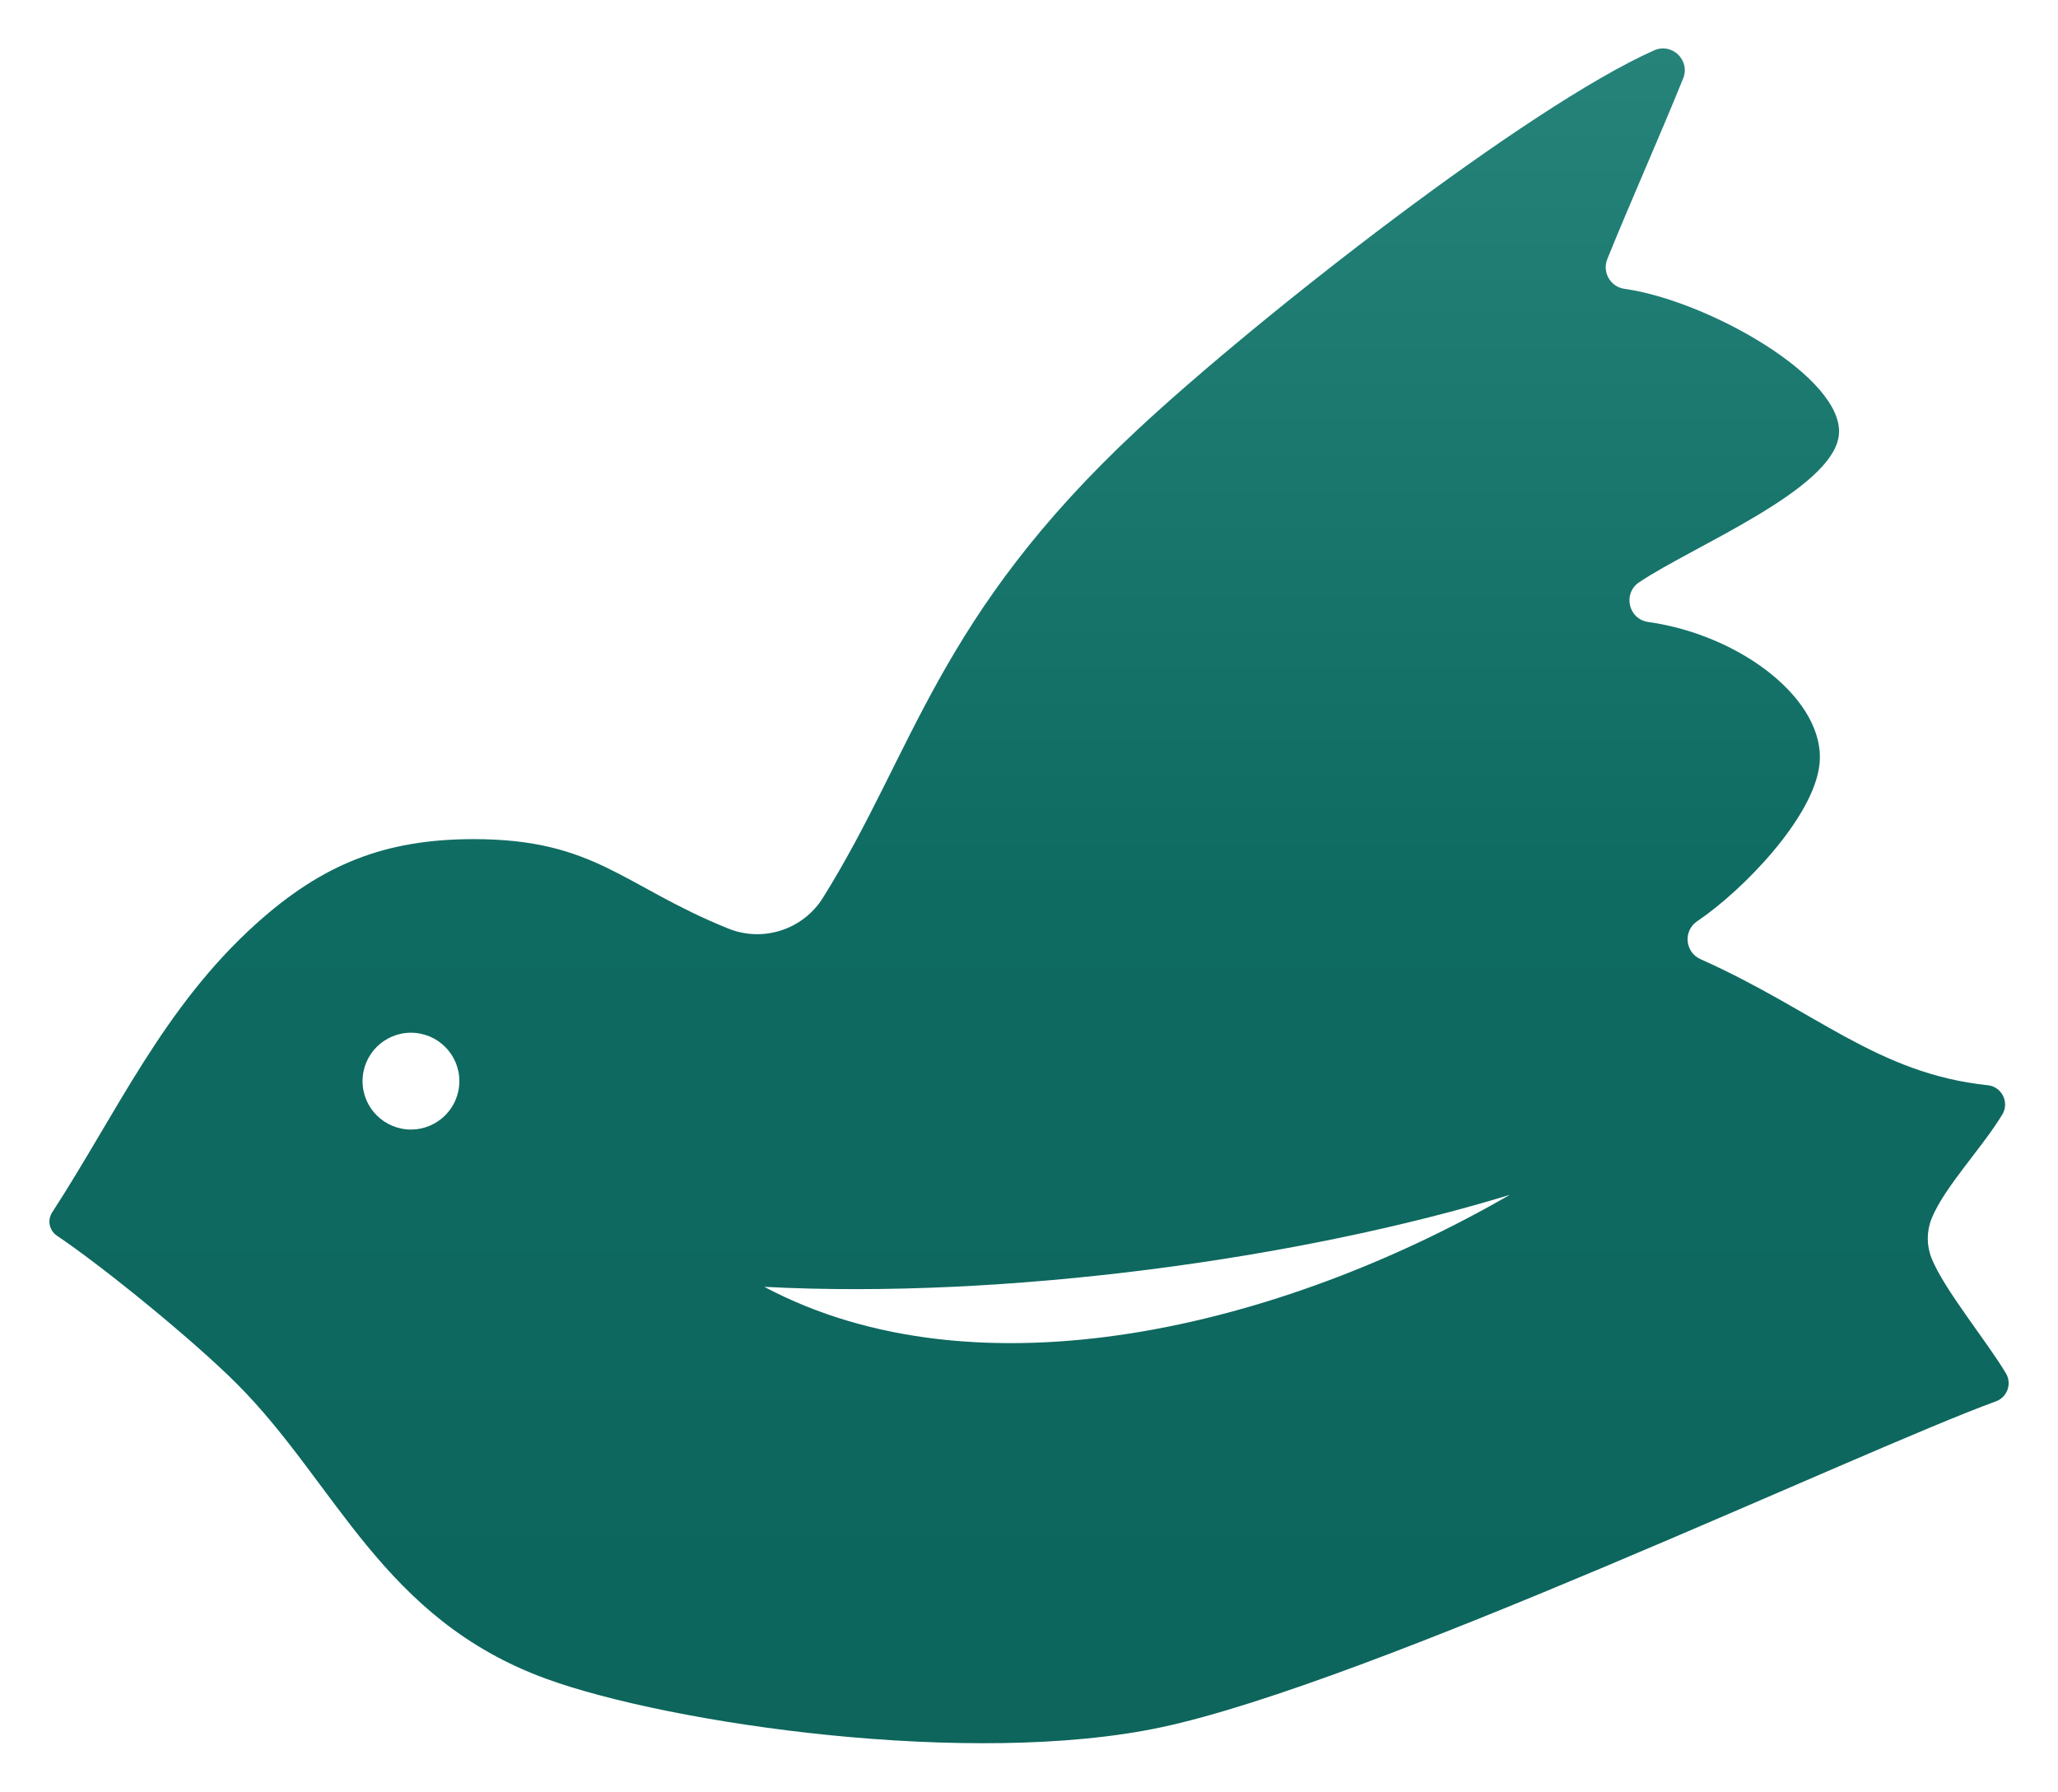
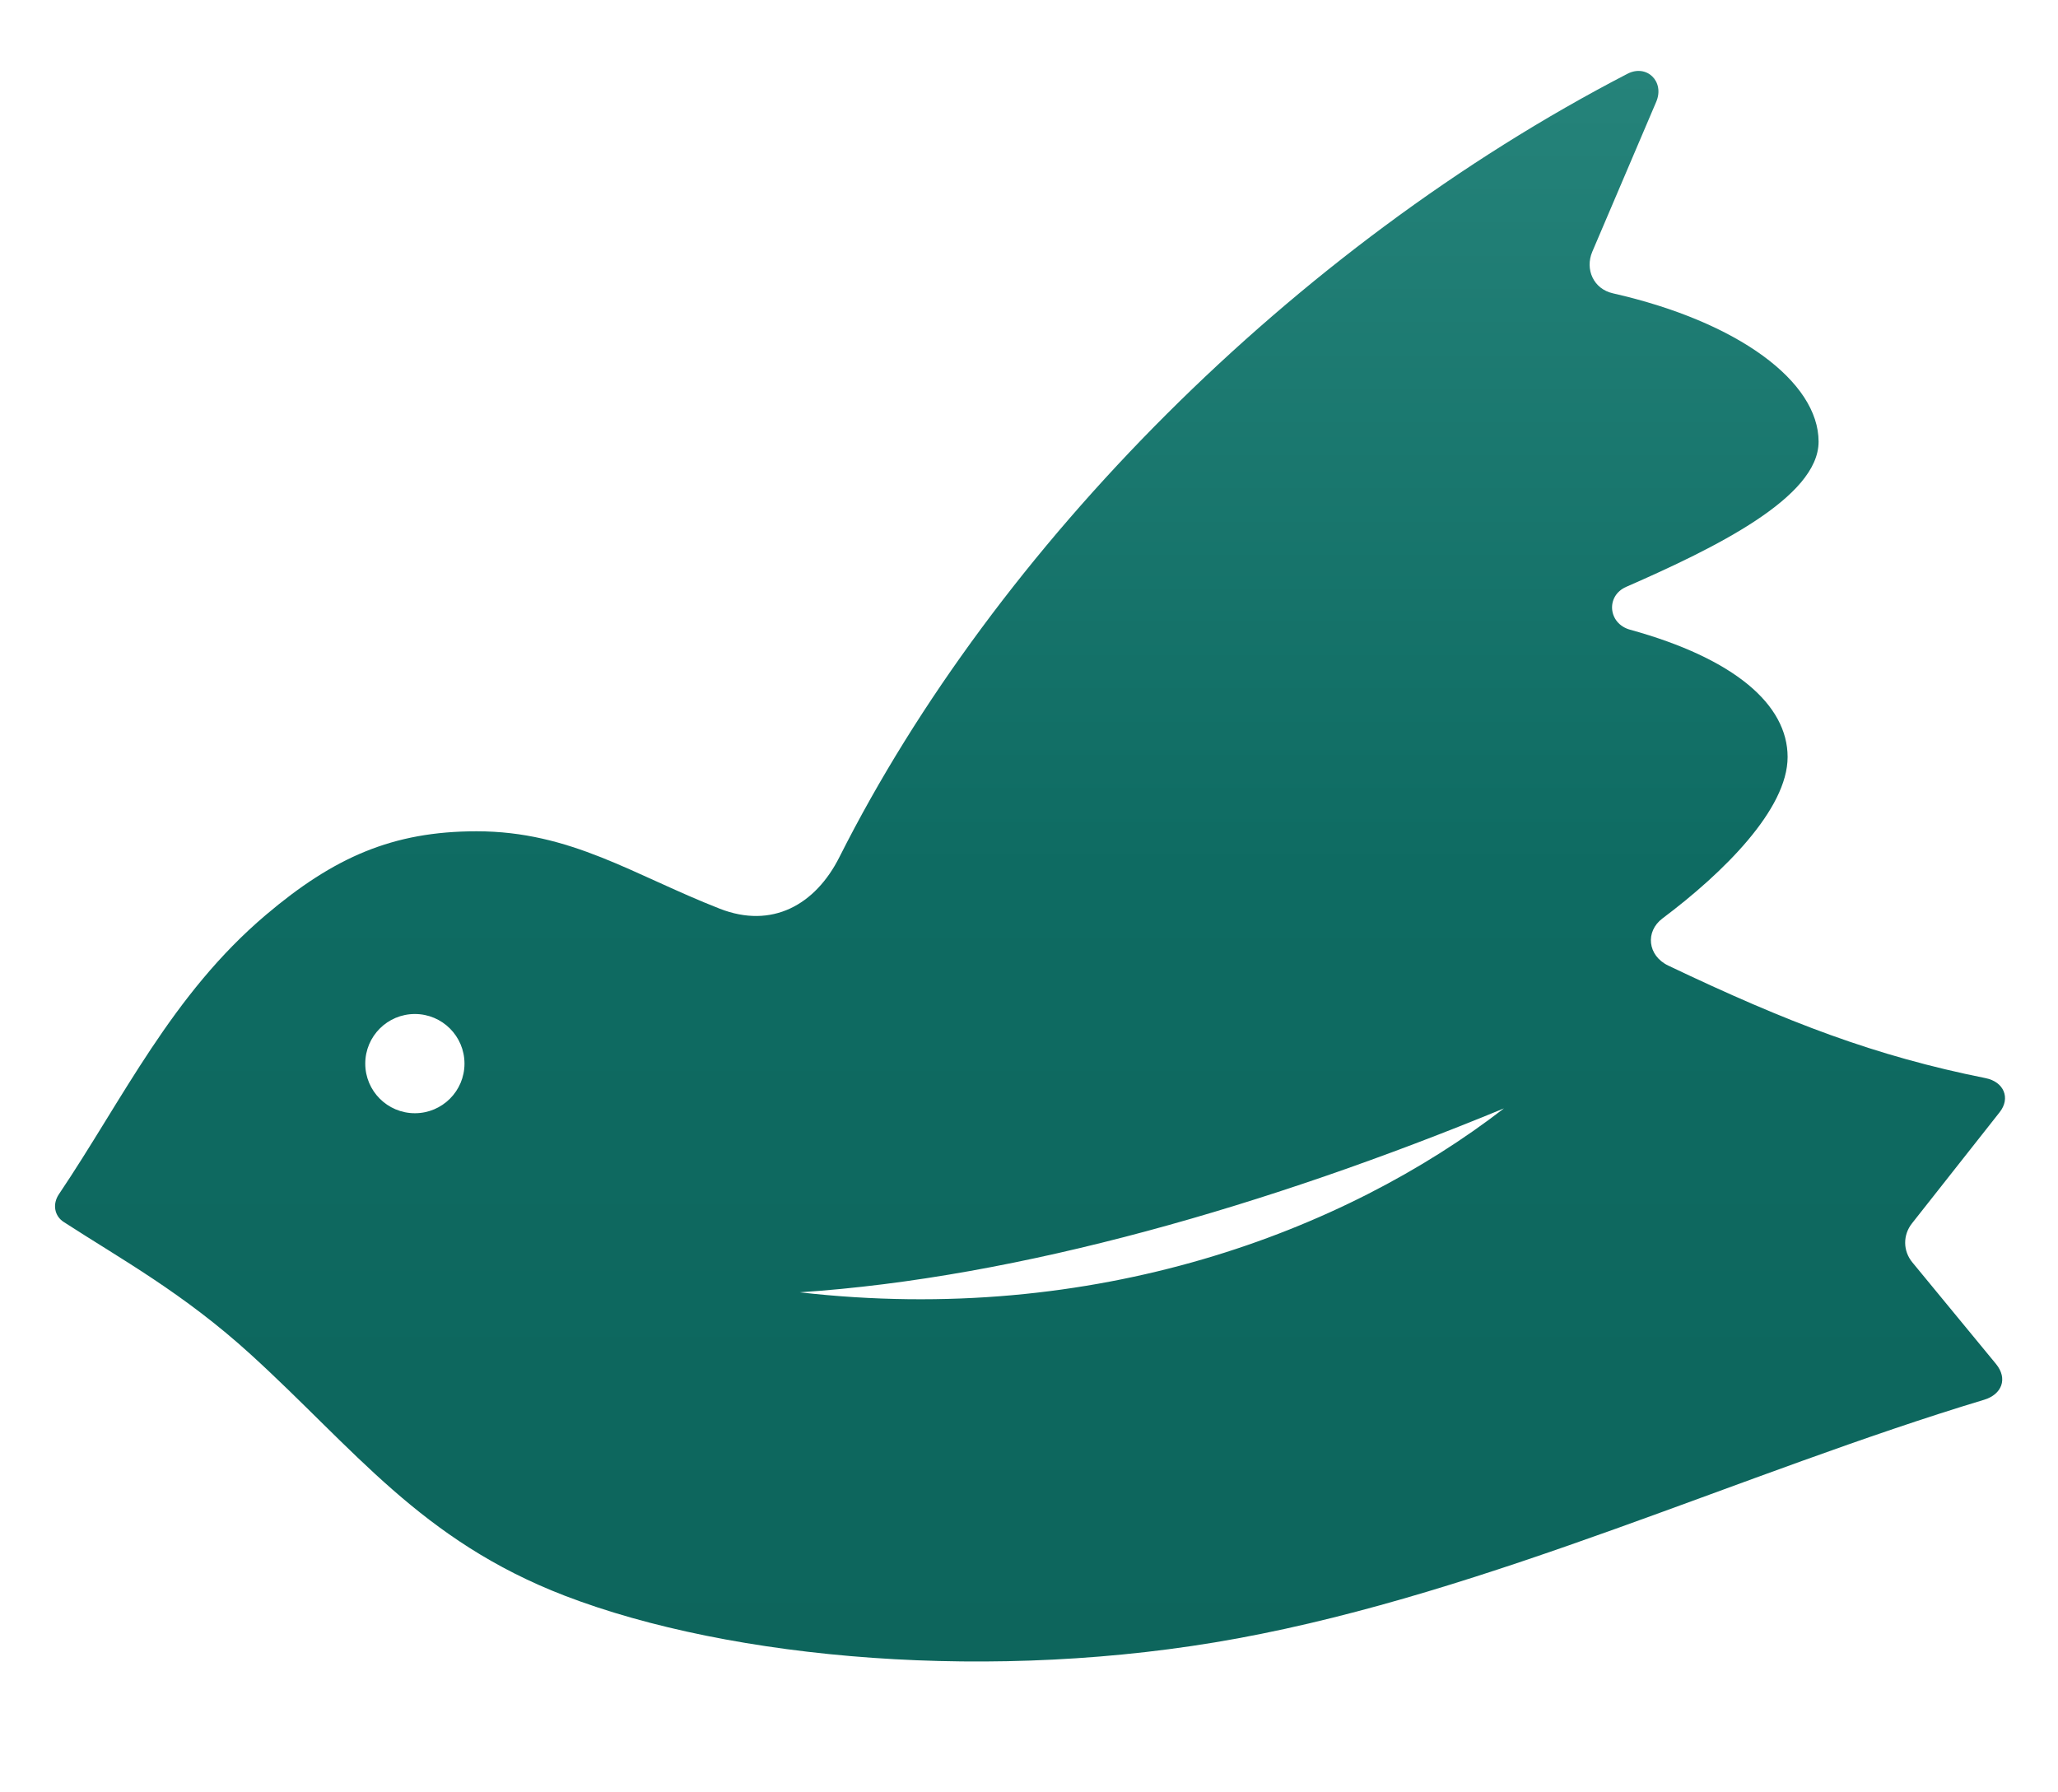
<svg xmlns="http://www.w3.org/2000/svg" viewBox="0 0 84.95 74.03" width="340" height="296">
  <defs>
-     <linearGradient id="devot-ink" gradientUnits="userSpaceOnUse" x1="0" y1="2.00" x2="0" y2="72.22">
+     <linearGradient id="devot-ink" gradientUnits="userSpaceOnUse" x1="0" y1="3" x2="0" y2="69">
      <stop offset="0" stop-color="#25837a" />
      <stop offset="0.5" stop-color="#0e6b62" />
      <stop offset="1" stop-color="#0d655c" />
    </linearGradient>
  </defs>
-   <path fill="url(#devot-ink)" fill-rule="evenodd" d="M2.309 51.059 C1.992 50.846 1.905 50.418 2.113 50.098 C4.803 45.955 6.706 41.626 10.538 38.174 C13.273 35.712 15.858 34.674 19.538 34.674 C24.551 34.674 25.698 36.611 30.049 38.369 C31.489 38.95 33.138 38.414 33.961 37.097 C37.749 31.035 38.674 25.481 46.938 17.774 C52.008 13.047 63.108 4.394 68.303 2.081 C69.043 1.751 69.807 2.489 69.504 3.24 C68.53 5.651 67.344 8.296 66.37 10.706 C66.151 11.249 66.499 11.853 67.079 11.935 C70.506 12.416 76.186 15.615 75.938 17.974 C75.701 20.231 69.892 22.573 67.682 24.063 C66.998 24.525 67.243 25.586 68.06 25.701 C71.9 26.24 75.414 28.948 75.138 31.574 C74.908 33.762 71.986 36.784 70.084 38.067 C69.498 38.462 69.576 39.347 70.222 39.635 C74.972 41.75 77.515 44.362 82.089 44.843 C82.671 44.904 82.993 45.549 82.692 46.051 C81.867 47.422 80.296 49.052 79.771 50.35 C79.558 50.879 79.558 51.47 79.771 51.999 C80.296 53.297 82.014 55.371 82.838 56.743 C83.098 57.174 82.899 57.734 82.426 57.906 C76.867 59.93 56.561 69.542 47.938 71.374 C40.09 73.043 27.64 71.231 22.538 69.374 C15.753 66.905 13.868 61.304 9.738 57.174 C7.983 55.419 4.311 52.41 2.309 51.059 Z M31.538 53.174 C41.525 53.698 53.732 52.006 62.338 49.374 C52.812 54.874 40.368 57.869 31.538 53.174 Z M14.938 44.674a2 2 0 1 0 4 0a2 2 0 1 0 -4 0Z" />
+   <path fill="url(#devot-ink)" fill-rule="evenodd" d="M2.6 50.5 C2.2 50.25 2.12 49.75 2.39 49.35 C5.05 45.4 7.05 41.1 10.95 37.8 C13.75 35.43 16.18 34.35 19.65 34.35 C23.55 34.35 26.12 36.15 29.7 37.55 C31.85 38.39 33.65 37.4 34.65 35.4 C41.1 22.6 53.4 10.2 67.2 3.05 C68 2.635 68.75 3.37 68.39 4.21 L65.75 10.4 C65.44 11.13 65.8 11.94 66.6 12.12 C71.8 13.3 75.1 15.78 75.1 18.25 C75.1 20.55 70.83 22.64 67.15 24.25 C66.3 24.622 66.4 25.769 67.31 26.02 C71.63 27.21 73.82 29.12 73.82 31.28 C73.82 33.44 71.17 36.06 68.65 37.95 C67.93 38.49 68.03 39.49 68.89 39.9 C73.84 42.26 77.45 43.64 82 44.55 C82.76 44.702 83.04 45.38 82.58 45.96 L78.96 50.55 C78.58 51.03 78.58 51.69 78.98 52.17 L82.43 56.36 C82.93 56.97 82.67 57.62 81.94 57.84 C72.05 60.82 61.54 65.78 51.1 67.7 C41.05 69.55 30.17 68.58 23.3 65.94 C17.35 63.65 14.6 59.87 10.32 55.97 C7.53 53.43 4.96 52.03 2.6 50.5 Z M33 53.4 C42.1 52.8 52.4 49.8 62.1 45.8 C55.5 50.9 45.2 54.8 33 53.4 Z M15.05 43.95 a2.05 2.05 0 1 0 4.1 0 a2.05 2.05 0 1 0 -4.1 0 Z" />
</svg>
